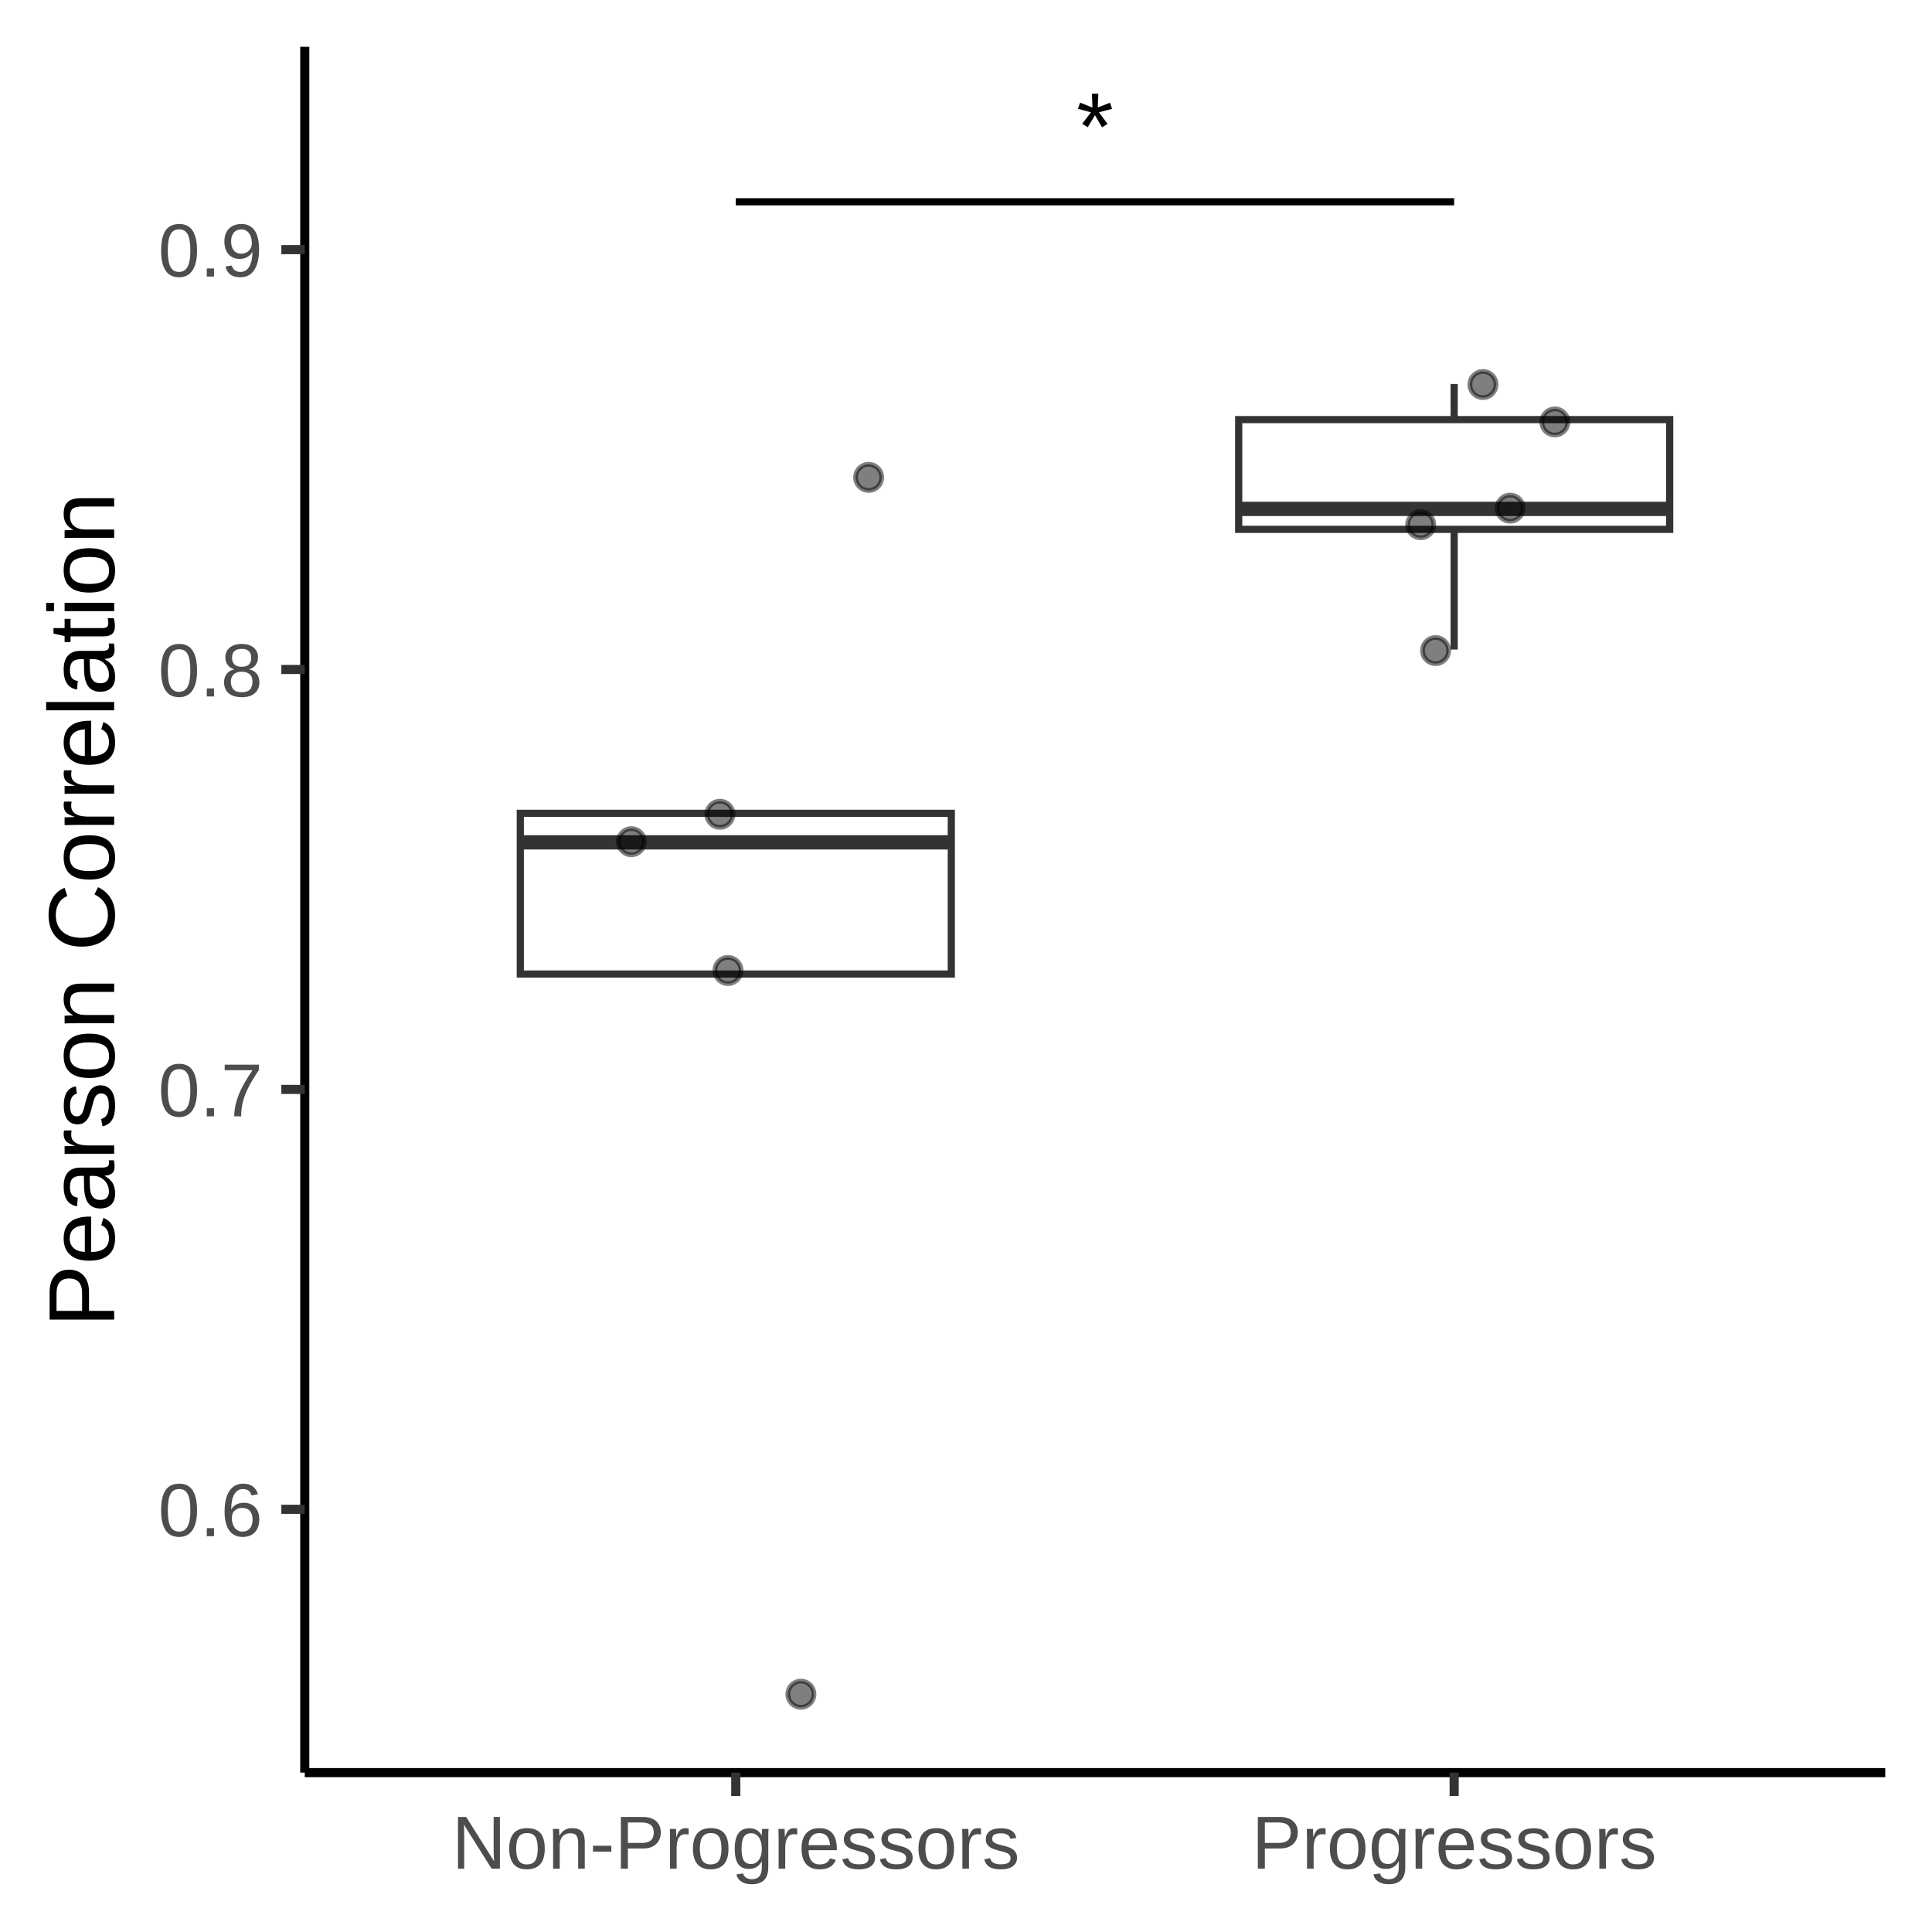
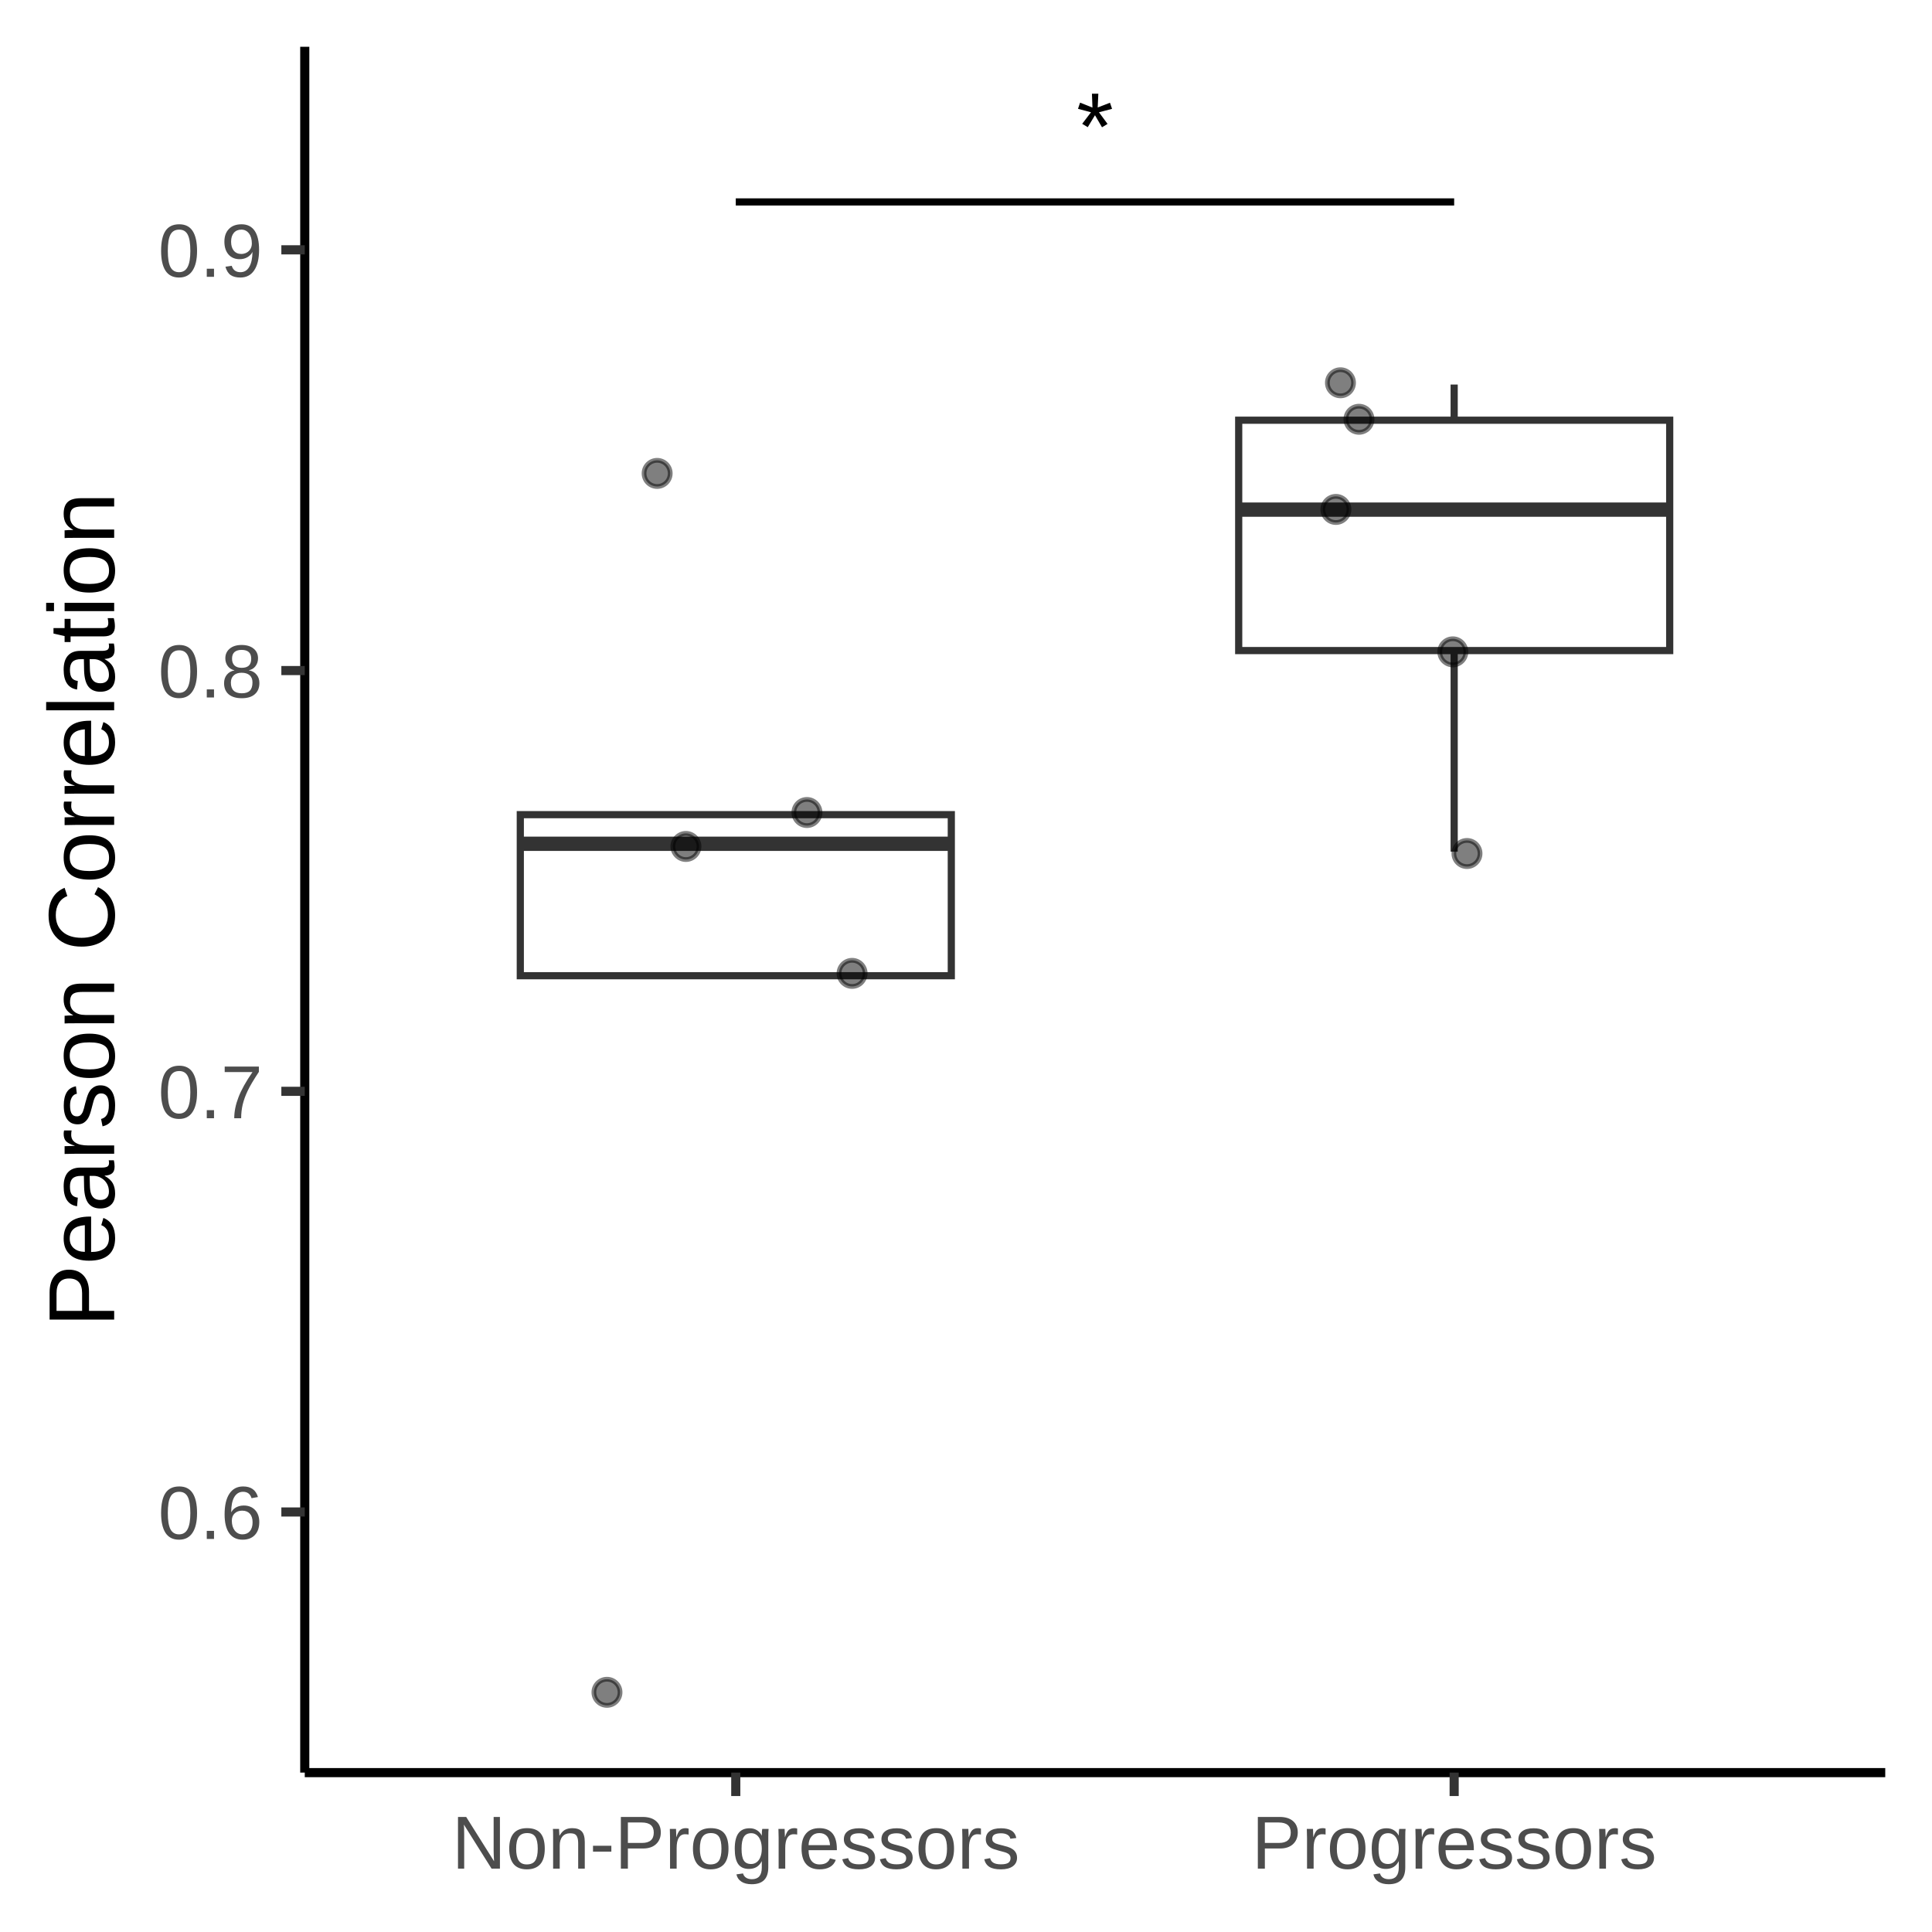
<svg xmlns="http://www.w3.org/2000/svg" class="svglite" width="288.00pt" height="288.00pt" viewBox="0 0 288.00 288.00">
  <defs>
    <style type="text/css">
    .svglite line, .svglite polyline, .svglite polygon, .svglite path, .svglite rect, .svglite circle {
      fill: none;
      stroke: #000000;
      stroke-linecap: round;
      stroke-linejoin: round;
      stroke-miterlimit: 10.00;
    }
    .svglite text {
      white-space: pre;
    }
  </style>
  </defs>
  <rect width="100%" height="100%" style="stroke: none; fill: #FFFFFF;" />
  <defs>
    <clipPath id="cpMC4wMHwyODguMDB8MC4wMHwyODguMDA=">
      <rect x="0.00" y="0.00" width="288.00" height="288.00" />
    </clipPath>
  </defs>
  <g clip-path="url(#cpMC4wMHwyODguMDB8MC4wMHwyODguMDA=)">
    <rect x="0" y="0.00" width="288.00" height="288.00" style="stroke-width: 1.36; stroke: #FFFFFF; fill: #FFFFFF;" />
  </g>
  <defs>
    <clipPath id="cpNDUuNDN8MjgxLjAzfDYuOTd8MjY0LjI0">
      <rect x="45.43" y="6.97" width="235.60" height="257.27" />
    </clipPath>
  </defs>
  <g clip-path="url(#cpNDUuNDN8MjgxLjAzfDYuOTd8MjY0LjI0)">
    <rect x="45.43" y="6.97" width="235.60" height="257.27" style="stroke-width: 1.36; stroke: none; fill: #FFFFFF;" />
-     <line x1="109.68" y1="121.24" x2="109.68" y2="121.24" style="stroke-width: 1.07; stroke: #333333; stroke-linecap: butt;" />
-     <line x1="109.68" y1="145.20" x2="109.68" y2="145.20" style="stroke-width: 1.07; stroke: #333333; stroke-linecap: butt;" />
-     <polygon points="77.56,121.24 77.56,145.20 141.81,145.20 141.81,121.24 77.56,121.24 " style="stroke-width: 1.07; stroke: #333333; stroke-linecap: butt; stroke-linejoin: miter; fill: #FFFFFF;" />
-     <line x1="77.56" y1="125.57" x2="141.81" y2="125.57" style="stroke-width: 2.13; stroke: #333333; stroke-linecap: butt; stroke-linejoin: miter;" />
-     <line x1="216.77" y1="62.55" x2="216.77" y2="57.24" style="stroke-width: 1.07; stroke: #333333; stroke-linecap: butt;" />
-     <line x1="216.77" y1="78.91" x2="216.77" y2="96.83" style="stroke-width: 1.07; stroke: #333333; stroke-linecap: butt;" />
-     <polygon points="184.65,62.55 184.65,78.91 248.90,78.91 248.90,62.55 184.65,62.55 " style="stroke-width: 1.07; stroke: #333333; stroke-linecap: butt; stroke-linejoin: miter; fill: #FFFFFF;" />
-     <line x1="184.65" y1="75.86" x2="248.90" y2="75.86" style="stroke-width: 2.13; stroke: #333333; stroke-linecap: butt; stroke-linejoin: miter;" />
-     <circle cx="225.11" cy="75.75" r="1.95" style="stroke-width: 0.71; stroke: #000000; stroke-opacity: 0.50; fill: #000000; fill-opacity: 0.50;" />
-     <circle cx="119.39" cy="252.55" r="1.95" style="stroke-width: 0.71; stroke: #000000; stroke-opacity: 0.50; fill: #000000; fill-opacity: 0.50;" />
-     <circle cx="94.12" cy="125.47" r="1.95" style="stroke-width: 0.71; stroke: #000000; stroke-opacity: 0.50; fill: #000000; fill-opacity: 0.50;" />
-     <circle cx="211.78" cy="78.22" r="1.95" style="stroke-width: 0.71; stroke: #000000; stroke-opacity: 0.50; fill: #000000; fill-opacity: 0.50;" />
-     <circle cx="221.06" cy="57.32" r="1.95" style="stroke-width: 0.71; stroke: #000000; stroke-opacity: 0.50; fill: #000000; fill-opacity: 0.50;" />
-     <circle cx="214.00" cy="96.98" r="1.95" style="stroke-width: 0.71; stroke: #000000; stroke-opacity: 0.50; fill: #000000; fill-opacity: 0.50;" />
-     <circle cx="231.78" cy="62.90" r="1.95" style="stroke-width: 0.71; stroke: #000000; stroke-opacity: 0.50; fill: #000000; fill-opacity: 0.50;" />
-     <circle cx="108.52" cy="144.67" r="1.95" style="stroke-width: 0.71; stroke: #000000; stroke-opacity: 0.50; fill: #000000; fill-opacity: 0.50;" />
-     <circle cx="107.32" cy="121.38" r="1.95" style="stroke-width: 0.71; stroke: #000000; stroke-opacity: 0.50; fill: #000000; fill-opacity: 0.50;" />
-     <circle cx="129.49" cy="71.16" r="1.95" style="stroke-width: 0.71; stroke: #000000; stroke-opacity: 0.50; fill: #000000; fill-opacity: 0.50;" />
-     <line x1="109.68" y1="30.08" x2="216.77" y2="30.08" style="stroke-width: 1.07; stroke-linecap: butt;" />
+     <line x1="109.68" y1="121.44" x2="109.68" y2="121.44" style="stroke-width: 1.07; stroke: #333333; stroke-linecap: butt;" />
+     <line x1="109.68" y1="145.45" x2="109.68" y2="145.45" style="stroke-width: 1.07; stroke: #333333; stroke-linecap: butt;" />
+     <polygon points="77.56,121.44 77.56,145.45 141.81,145.45 141.81,121.44 77.56,121.44 " style="stroke-width: 1.07; stroke: #333333; stroke-linecap: butt; stroke-linejoin: miter; fill: #FFFFFF;" />
+     <line x1="77.56" y1="125.78" x2="141.81" y2="125.78" style="stroke-width: 2.13; stroke: #333333; stroke-linecap: butt; stroke-linejoin: miter;" />
+     <line x1="216.77" y1="62.64" x2="216.77" y2="57.32" style="stroke-width: 1.07; stroke: #333333; stroke-linecap: butt;" />
+     <line x1="216.77" y1="96.98" x2="216.77" y2="126.96" style="stroke-width: 1.07; stroke: #333333; stroke-linecap: butt;" />
+     <polygon points="184.65,62.64 184.65,96.98 248.90,96.98 248.90,62.64 184.65,62.64 " style="stroke-width: 1.07; stroke: #333333; stroke-linecap: butt; stroke-linejoin: miter; fill: #FFFFFF;" />
+     <line x1="184.65" y1="75.97" x2="248.90" y2="75.97" style="stroke-width: 2.13; stroke: #333333; stroke-linecap: butt; stroke-linejoin: miter;" />
+     <circle cx="199.14" cy="75.94" r="1.95" style="stroke-width: 0.71; stroke: #000000; stroke-opacity: 0.50; fill: #000000; fill-opacity: 0.50;" />
+     <circle cx="90.48" cy="252.27" r="1.95" style="stroke-width: 0.71; stroke: #000000; stroke-opacity: 0.50; fill: #000000; fill-opacity: 0.50;" />
+     <circle cx="102.25" cy="126.18" r="1.95" style="stroke-width: 0.71; stroke: #000000; stroke-opacity: 0.50; fill: #000000; fill-opacity: 0.50;" />
+     <circle cx="218.68" cy="127.23" r="1.95" style="stroke-width: 0.71; stroke: #000000; stroke-opacity: 0.50; fill: #000000; fill-opacity: 0.50;" />
+     <circle cx="199.82" cy="57.06" r="1.95" style="stroke-width: 0.71; stroke: #000000; stroke-opacity: 0.50; fill: #000000; fill-opacity: 0.50;" />
+     <circle cx="216.57" cy="97.17" r="1.95" style="stroke-width: 0.71; stroke: #000000; stroke-opacity: 0.50; fill: #000000; fill-opacity: 0.50;" />
+     <circle cx="202.58" cy="62.50" r="1.95" style="stroke-width: 0.71; stroke: #000000; stroke-opacity: 0.50; fill: #000000; fill-opacity: 0.50;" />
+     <circle cx="127.02" cy="145.10" r="1.95" style="stroke-width: 0.71; stroke: #000000; stroke-opacity: 0.50; fill: #000000; fill-opacity: 0.50;" />
+     <circle cx="120.29" cy="121.12" r="1.95" style="stroke-width: 0.71; stroke: #000000; stroke-opacity: 0.50; fill: #000000; fill-opacity: 0.50;" />
+     <circle cx="97.96" cy="70.57" r="1.95" style="stroke-width: 0.71; stroke: #000000; stroke-opacity: 0.50; fill: #000000; fill-opacity: 0.50;" />
+     <line x1="109.68" y1="30.10" x2="216.77" y2="30.10" style="stroke-width: 1.07; stroke-linecap: butt;" />
    <text x="163.23" y="23.77" text-anchor="middle" style="font-size: 14.23px; font-family: &quot;Arial&quot;;" textLength="5.54px" lengthAdjust="spacingAndGlyphs">*</text>
  </g>
  <g clip-path="url(#cpMC4wMHwyODguMDB8MC4wMHwyODguMDA=)">
    <polyline points="45.43,264.24 45.43,6.97 " style="stroke-width: 1.36; stroke-linecap: butt;" />
-     <text x="39.15" y="229.00" text-anchor="end" style="font-size: 11.20px;fill: #4D4D4D; font-family: &quot;Arial&quot;;" textLength="15.55px" lengthAdjust="spacingAndGlyphs">0.6</text>
-     <text x="39.15" y="166.41" text-anchor="end" style="font-size: 11.20px;fill: #4D4D4D; font-family: &quot;Arial&quot;;" textLength="15.55px" lengthAdjust="spacingAndGlyphs">0.7</text>
-     <text x="39.15" y="103.82" text-anchor="end" style="font-size: 11.20px;fill: #4D4D4D; font-family: &quot;Arial&quot;;" textLength="15.55px" lengthAdjust="spacingAndGlyphs">0.8</text>
-     <text x="39.15" y="41.22" text-anchor="end" style="font-size: 11.20px;fill: #4D4D4D; font-family: &quot;Arial&quot;;" textLength="15.55px" lengthAdjust="spacingAndGlyphs">0.9</text>
-     <polyline points="41.94,224.99 45.43,224.99 " style="stroke-width: 1.36; stroke: #333333; stroke-linecap: butt;" />
-     <polyline points="41.94,162.40 45.43,162.40 " style="stroke-width: 1.36; stroke: #333333; stroke-linecap: butt;" />
-     <polyline points="41.94,99.80 45.43,99.80 " style="stroke-width: 1.36; stroke: #333333; stroke-linecap: butt;" />
-     <polyline points="41.94,37.21 45.43,37.21 " style="stroke-width: 1.36; stroke: #333333; stroke-linecap: butt;" />
+     <text x="39.15" y="229.41" text-anchor="end" style="font-size: 11.20px;fill: #4D4D4D; font-family: &quot;Arial&quot;;" textLength="15.55px" lengthAdjust="spacingAndGlyphs">0.6</text>
+     <text x="39.15" y="166.69" text-anchor="end" style="font-size: 11.20px;fill: #4D4D4D; font-family: &quot;Arial&quot;;" textLength="15.55px" lengthAdjust="spacingAndGlyphs">0.7</text>
+     <text x="39.15" y="103.97" text-anchor="end" style="font-size: 11.20px;fill: #4D4D4D; font-family: &quot;Arial&quot;;" textLength="15.55px" lengthAdjust="spacingAndGlyphs">0.8</text>
+     <text x="39.15" y="41.26" text-anchor="end" style="font-size: 11.20px;fill: #4D4D4D; font-family: &quot;Arial&quot;;" textLength="15.55px" lengthAdjust="spacingAndGlyphs">0.9</text>
+     <polyline points="41.94,225.39 45.43,225.39 " style="stroke-width: 1.36; stroke: #333333; stroke-linecap: butt;" />
+     <polyline points="41.94,162.68 45.43,162.68 " style="stroke-width: 1.36; stroke: #333333; stroke-linecap: butt;" />
+     <polyline points="41.94,99.96 45.43,99.96 " style="stroke-width: 1.36; stroke: #333333; stroke-linecap: butt;" />
+     <polyline points="41.94,37.24 45.43,37.24 " style="stroke-width: 1.36; stroke: #333333; stroke-linecap: butt;" />
    <polyline points="45.43,264.24 281.03,264.24 " style="stroke-width: 1.36; stroke-linecap: butt;" />
    <polyline points="109.68,267.73 109.68,264.24 " style="stroke-width: 1.36; stroke: #333333; stroke-linecap: butt;" />
    <polyline points="216.77,267.73 216.77,264.24 " style="stroke-width: 1.36; stroke: #333333; stroke-linecap: butt;" />
    <text x="109.68" y="278.55" text-anchor="middle" style="font-size: 11.20px;fill: #4D4D4D; font-family: &quot;Arial&quot;;" textLength="84.54px" lengthAdjust="spacingAndGlyphs">Non-Progressors</text>
    <text x="216.77" y="278.55" text-anchor="middle" style="font-size: 11.20px;fill: #4D4D4D; font-family: &quot;Arial&quot;;" textLength="60.29px" lengthAdjust="spacingAndGlyphs">Progressors</text>
    <text transform="translate(17.02,135.61) rotate(-90)" text-anchor="middle" style="font-size: 14.00px; font-family: &quot;Arial&quot;;" textLength="124.49px" lengthAdjust="spacingAndGlyphs">Pearson Correlation</text>
  </g>
</svg>
